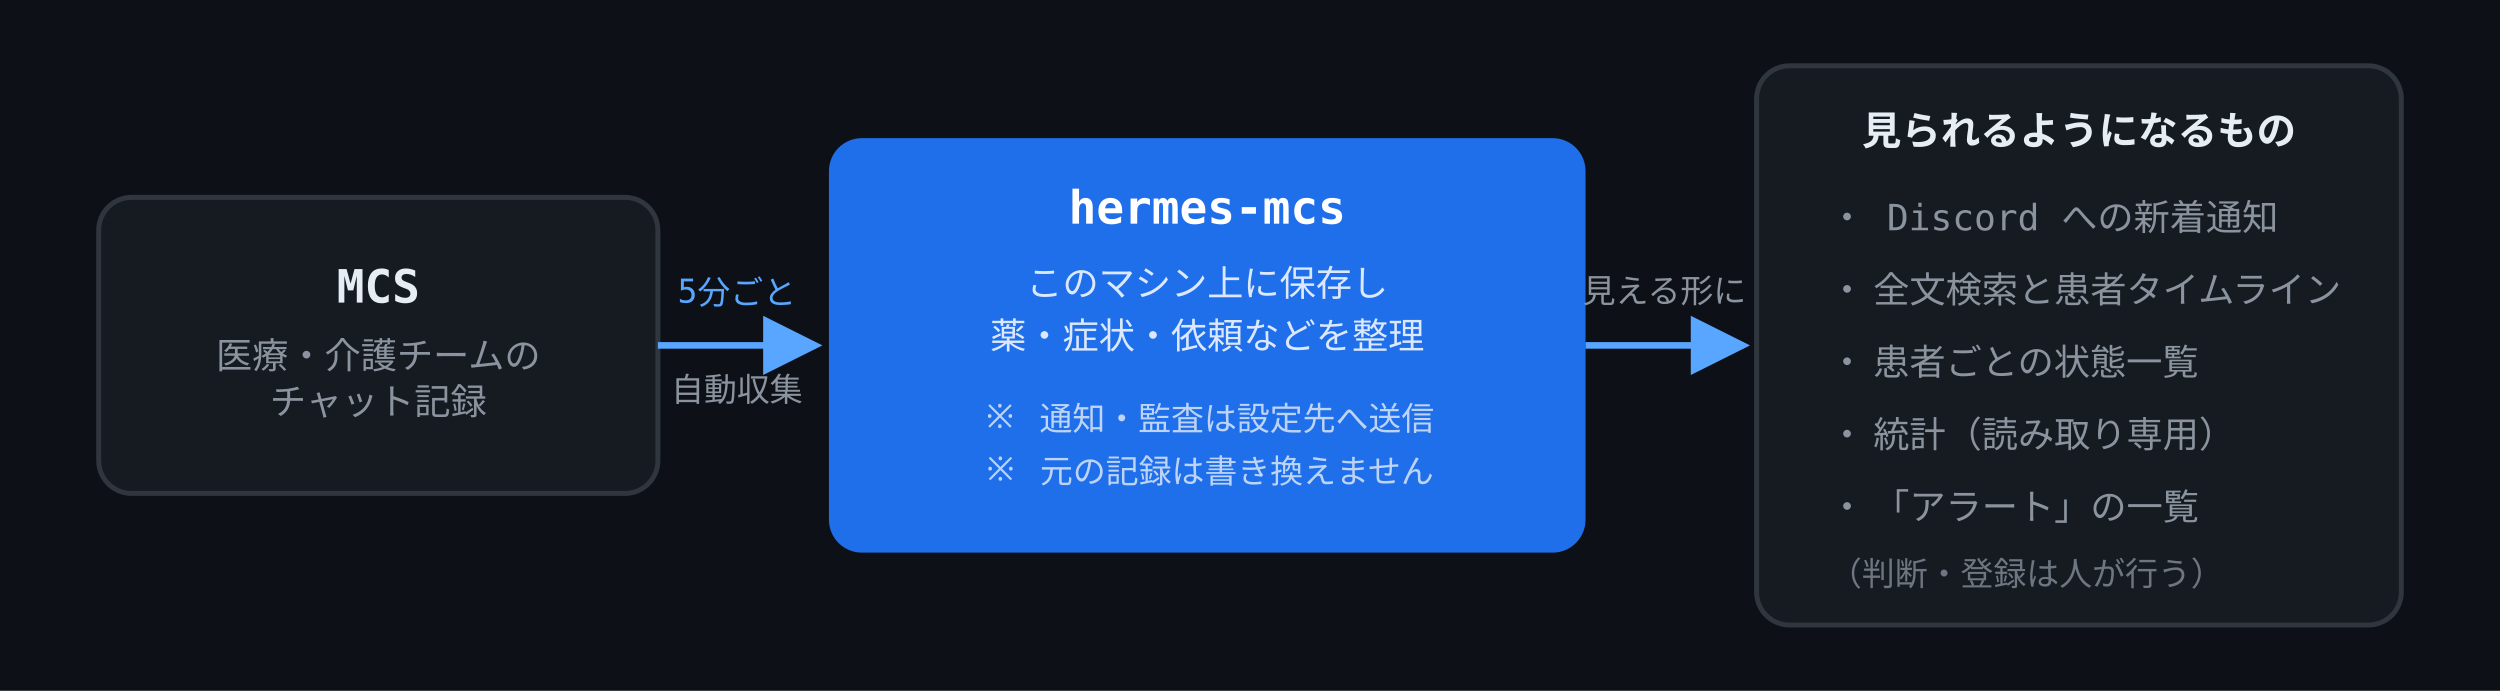
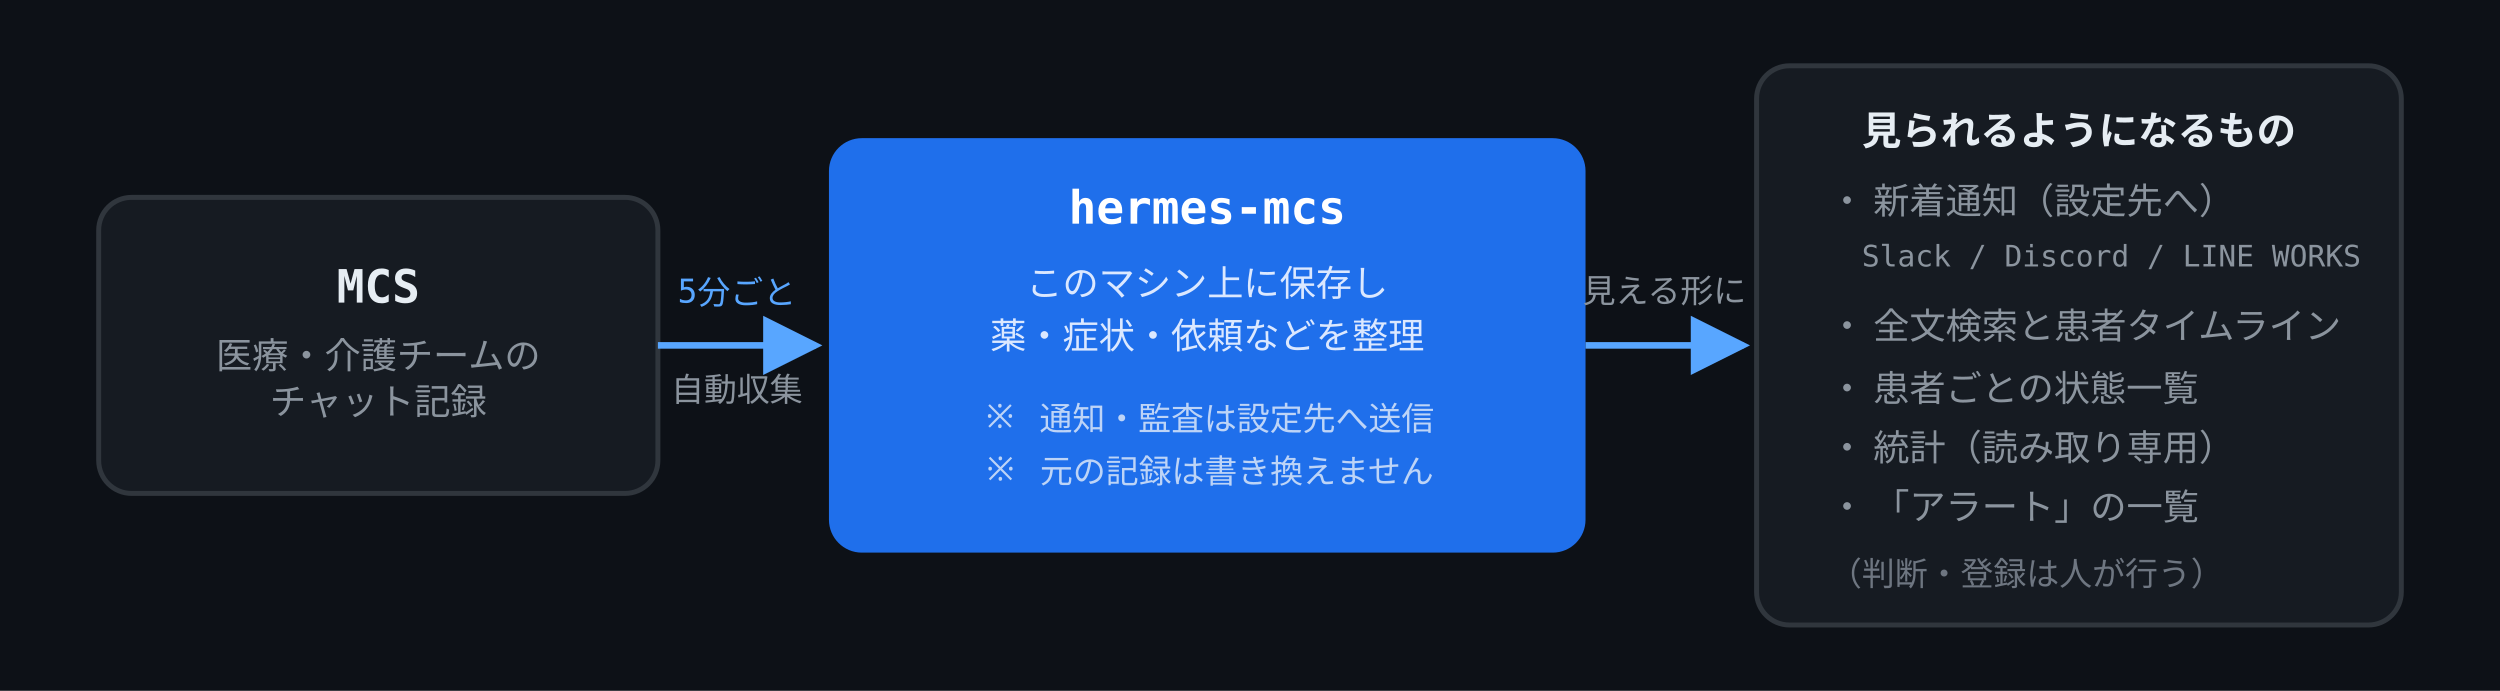
<svg xmlns="http://www.w3.org/2000/svg" width="760" height="210" viewBox="0 0 760 210" font-family="Menlo, 'Hiragino Sans', monospace">
  <rect width="760" height="210" fill="#0d1117" />
  <defs>
    <marker id="ov_ar" markerWidth="9" markerHeight="9" refX="8" refY="4.5" orient="auto">
      <path d="M0,0 L9,4.5 L0,9 z" fill="#58a6ff" />
    </marker>
  </defs>
  <rect x="30" y="60" width="170" height="90" rx="10" fill="#161b22" stroke="#30363d" stroke-width="1.5" />
  <text x="115" y="92" font-size="14" fill="#e6edf3" text-anchor="middle" font-weight="bold">MCS</text>
  <text x="115" y="112" font-size="11" fill="#8b949e" text-anchor="middle">医療・介護チームの</text>
  <text x="115" y="126" font-size="11" fill="#8b949e" text-anchor="middle">チャット記録</text>
  <line x1="200" y1="105" x2="248" y2="105" stroke="#58a6ff" stroke-width="2" marker-end="url(#ov_ar)" />
  <text x="224" y="92" font-size="10" fill="#58a6ff" text-anchor="middle">5分ごと</text>
  <text x="224" y="122" font-size="10" fill="#8b949e" text-anchor="middle">自動収集</text>
  <rect x="252" y="42" width="230" height="126" rx="10" fill="#1f6feb" />
  <text x="367" y="68" font-size="14" fill="#fff" text-anchor="middle" font-weight="bold">hermes-mcs</text>
  <text x="367" y="90" font-size="11" fill="#dbe8ff" text-anchor="middle">このマシン上に保存し</text>
  <text x="367" y="106" font-size="11" fill="#dbe8ff" text-anchor="middle">薬・症状・依頼などを整理</text>
  <text x="367" y="130" font-size="10" fill="#bdd4f7" text-anchor="middle">※ 通知・監査は設定先へ送信</text>
  <text x="367" y="146" font-size="10" fill="#bdd4f7" text-anchor="middle">※ 元の記録は書き換えません</text>
  <line x1="482" y1="105" x2="530" y2="105" stroke="#58a6ff" stroke-width="2" marker-end="url(#ov_ar)" />
  <text x="506" y="92" font-size="10" fill="#8b949e" text-anchor="middle">見える形に</text>
  <rect x="534" y="20" width="196" height="170" rx="10" fill="#161b22" stroke="#30363d" stroke-width="1.5" />
  <text x="632" y="44" font-size="12" fill="#e6edf3" text-anchor="middle" font-weight="bold">見られるようになるもの</text>
-   <text x="556" y="70" font-size="11" fill="#8b949e">・ Discord への新着通知</text>
-   <text x="556" y="92" font-size="11" fill="#8b949e">・ 全文検索と患者タイムライン</text>
-   <text x="556" y="114" font-size="11" fill="#8b949e">・ 患者ごとの状態一覧</text>
-   <text x="556" y="136" font-size="11" fill="#8b949e">・ 統計（読み取り専用）</text>
+   <text x="556" y="65" font-size="11" fill="#8b949e">・ 新着通知（設定先へ）</text>
+   <text x="566" y="81" font-size="9" fill="#8b949e">Slack / Discord / LINE WORKS</text>
+   <text x="556" y="103" font-size="11" fill="#8b949e">・ 全文検索と患者タイムライン</text>
+   <text x="556" y="122" font-size="11" fill="#8b949e">・ 患者ごとの状態一覧</text>
+   <text x="556" y="140" font-size="11" fill="#8b949e">・ 統計（読み取り専用）</text>
  <text x="556" y="158" font-size="11" fill="#8b949e">・ 「アラート」の一覧</text>
  <text x="556" y="178" font-size="10" fill="#6e7681">（判断・登録は人が行う）</text>
</svg>
